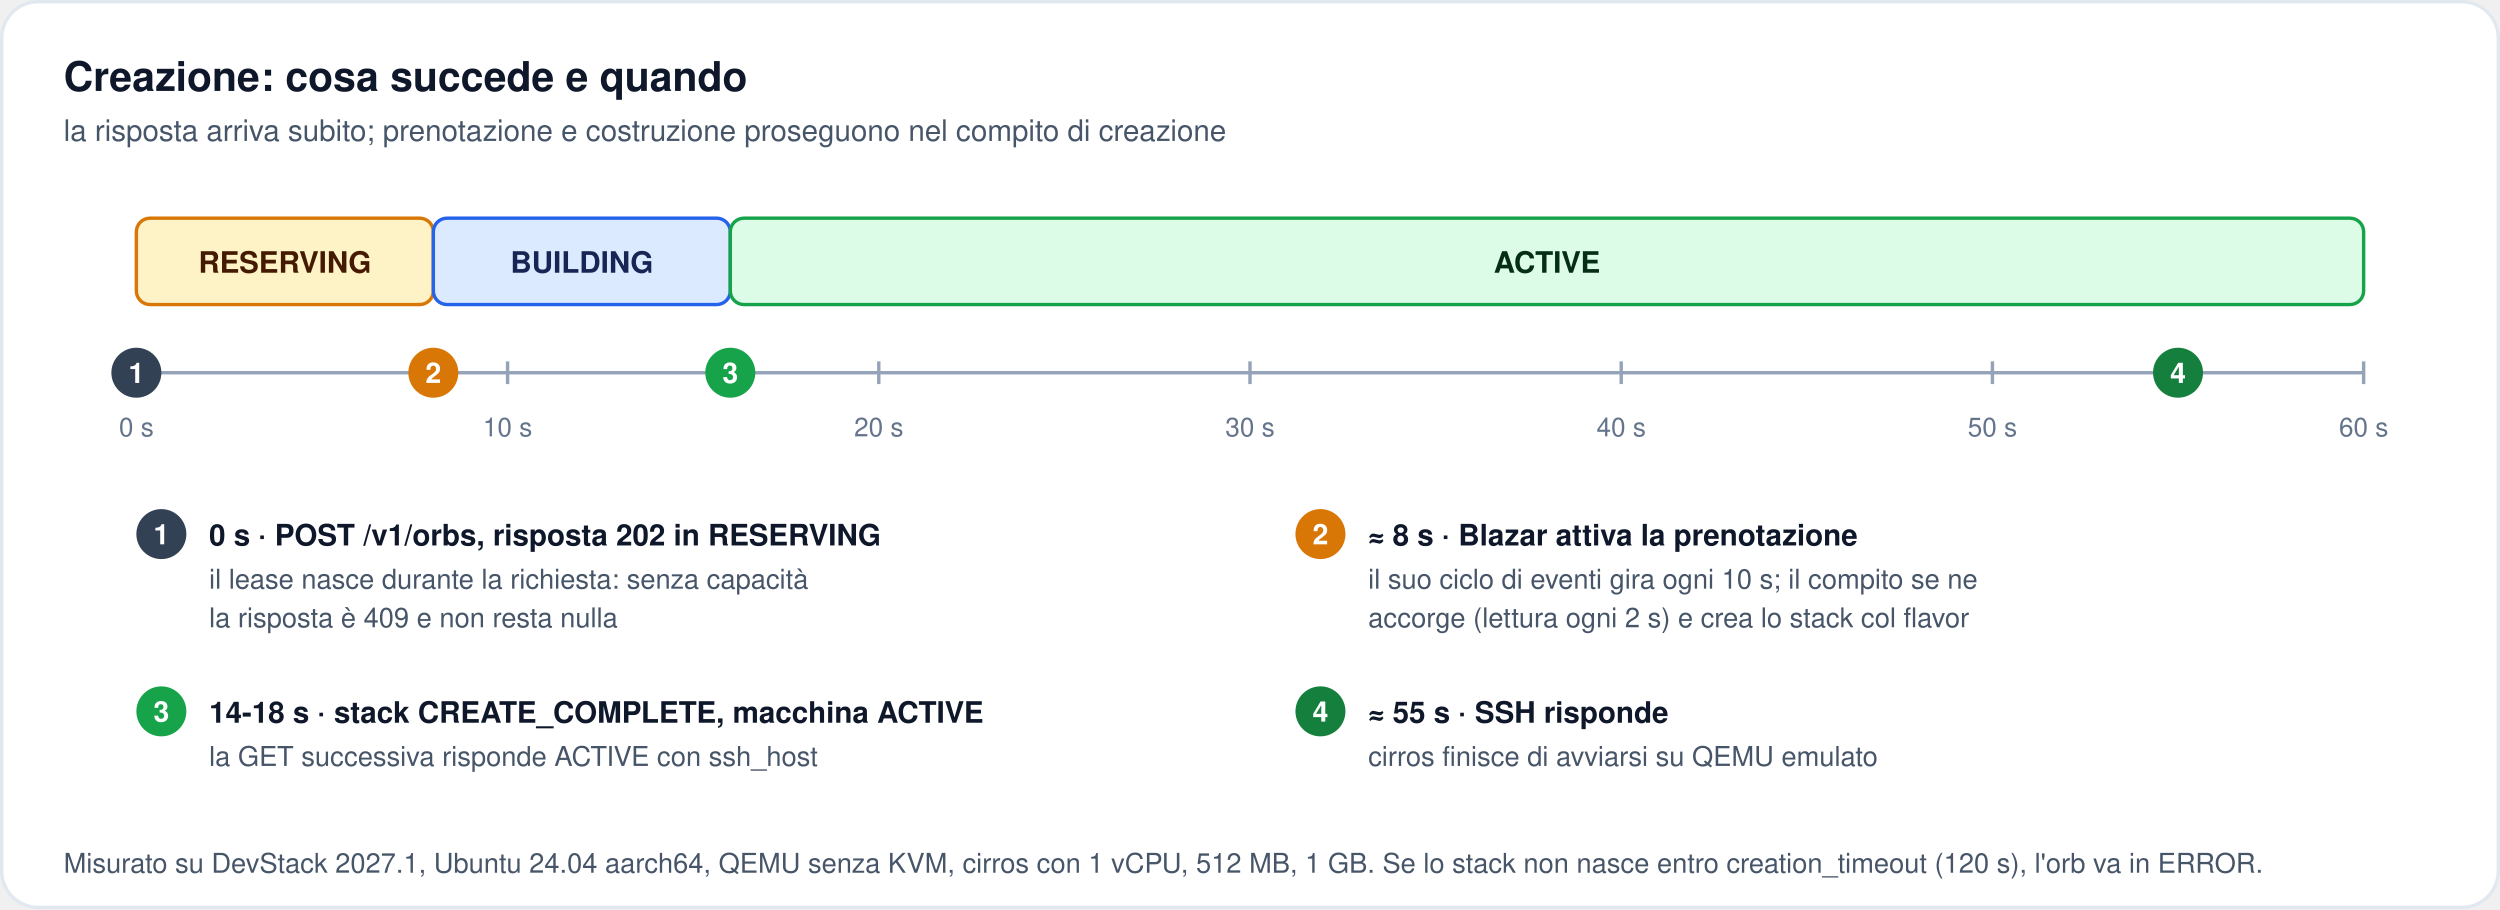
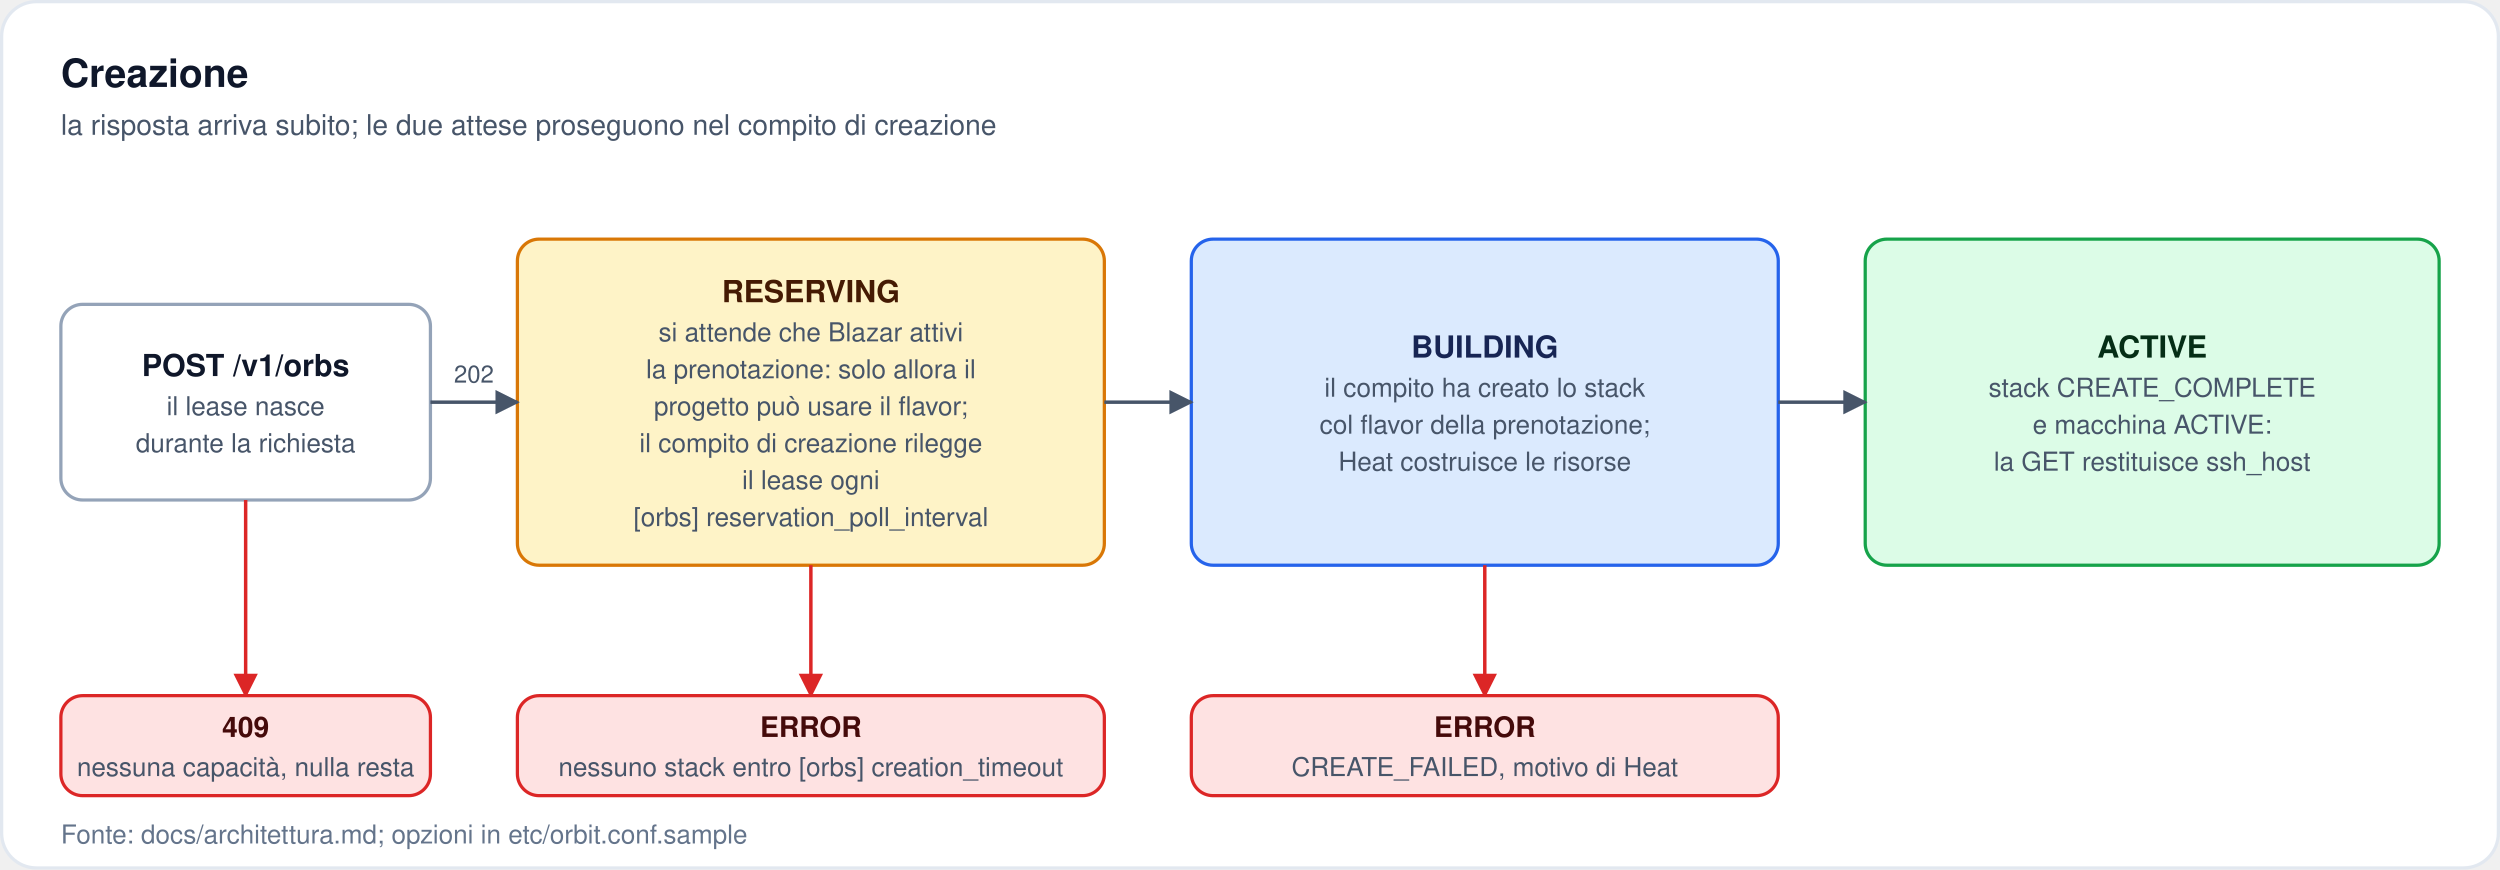
- <svg xmlns="http://www.w3.org/2000/svg" width="1100" height="400" viewBox="0 0 1100 400" role="img" aria-label="Creazione di un orb nel tempo, con i tempi misurati">
-   <defs />
-   <rect x="0.75" y="0.75" width="1098.5" height="398.5" rx="16" fill="#ffffff" stroke="#e2e8f0" stroke-width="1.5" />
-   <text x="28" y="40" font-family="-apple-system, BlinkMacSystemFont, 'Segoe UI', Helvetica, Arial, sans-serif" font-size="18" font-weight="700" fill="#0f172a">Creazione: cosa succede e quando</text>
-   <text x="28" y="62" font-family="-apple-system, BlinkMacSystemFont, 'Segoe UI', Helvetica, Arial, sans-serif" font-size="13" fill="#475569">la risposta arriva subito; prenotazione e costruzione proseguono nel compito di creazione</text>
-   <rect x="60.0" y="96" width="130.667" height="38" rx="6" fill="#fef3c7" stroke="#d97706" stroke-width="1.5" />
-   <text x="125.333" y="120" font-family="-apple-system, BlinkMacSystemFont, 'Segoe UI', Helvetica, Arial, sans-serif" font-size="13" font-weight="700" text-anchor="middle" fill="#451a03">RESERVING</text>
-   <rect x="190.667" y="96" width="130.667" height="38" rx="6" fill="#dbeafe" stroke="#2563eb" stroke-width="1.5" />
-   <text x="256.0" y="120" font-family="-apple-system, BlinkMacSystemFont, 'Segoe UI', Helvetica, Arial, sans-serif" font-size="13" font-weight="700" text-anchor="middle" fill="#172554">BUILDING</text>
-   <rect x="321.333" y="96" width="718.667" height="38" rx="6" fill="#dcfce7" stroke="#16a34a" stroke-width="1.5" />
-   <text x="680.667" y="120" font-family="-apple-system, BlinkMacSystemFont, 'Segoe UI', Helvetica, Arial, sans-serif" font-size="13" font-weight="700" text-anchor="middle" fill="#052e16">ACTIVE</text>
-   <line x1="60" y1="164" x2="1040" y2="164" stroke="#94a3b8" stroke-width="1.5" />
-   <line x1="60.0" y1="159" x2="60.0" y2="169" stroke="#94a3b8" stroke-width="1.5" />
-   <text x="60.0" y="192" font-family="-apple-system, BlinkMacSystemFont, 'Segoe UI', Helvetica, Arial, sans-serif" font-size="11.5" font-weight="normal" text-anchor="middle" fill="#64748b">0 s</text>
-   <line x1="223.333" y1="159" x2="223.333" y2="169" stroke="#94a3b8" stroke-width="1.5" />
-   <text x="223.333" y="192" font-family="-apple-system, BlinkMacSystemFont, 'Segoe UI', Helvetica, Arial, sans-serif" font-size="11.5" font-weight="normal" text-anchor="middle" fill="#64748b">10 s</text>
-   <line x1="386.667" y1="159" x2="386.667" y2="169" stroke="#94a3b8" stroke-width="1.5" />
-   <text x="386.667" y="192" font-family="-apple-system, BlinkMacSystemFont, 'Segoe UI', Helvetica, Arial, sans-serif" font-size="11.5" font-weight="normal" text-anchor="middle" fill="#64748b">20 s</text>
-   <line x1="550.0" y1="159" x2="550.0" y2="169" stroke="#94a3b8" stroke-width="1.5" />
-   <text x="550.0" y="192" font-family="-apple-system, BlinkMacSystemFont, 'Segoe UI', Helvetica, Arial, sans-serif" font-size="11.5" font-weight="normal" text-anchor="middle" fill="#64748b">30 s</text>
-   <line x1="713.333" y1="159" x2="713.333" y2="169" stroke="#94a3b8" stroke-width="1.5" />
-   <text x="713.333" y="192" font-family="-apple-system, BlinkMacSystemFont, 'Segoe UI', Helvetica, Arial, sans-serif" font-size="11.5" font-weight="normal" text-anchor="middle" fill="#64748b">40 s</text>
-   <line x1="876.667" y1="159" x2="876.667" y2="169" stroke="#94a3b8" stroke-width="1.5" />
-   <text x="876.667" y="192" font-family="-apple-system, BlinkMacSystemFont, 'Segoe UI', Helvetica, Arial, sans-serif" font-size="11.5" font-weight="normal" text-anchor="middle" fill="#64748b">50 s</text>
-   <line x1="1040.0" y1="159" x2="1040.0" y2="169" stroke="#94a3b8" stroke-width="1.5" />
-   <text x="1040.0" y="192" font-family="-apple-system, BlinkMacSystemFont, 'Segoe UI', Helvetica, Arial, sans-serif" font-size="11.5" font-weight="normal" text-anchor="middle" fill="#64748b">60 s</text>
-   <circle cx="60.0" cy="164" r="11" fill="#334155" />
-   <text x="60.0" y="168.5" font-family="-apple-system, BlinkMacSystemFont, 'Segoe UI', Helvetica, Arial, sans-serif" font-size="12.5" font-weight="700" text-anchor="middle" fill="#ffffff">1</text>
-   <circle cx="71" cy="235" r="11" fill="#334155" />
-   <text x="71" y="239.5" font-family="-apple-system, BlinkMacSystemFont, 'Segoe UI', Helvetica, Arial, sans-serif" font-size="12.5" font-weight="700" text-anchor="middle" fill="#ffffff">1</text>
-   <text x="92" y="240" font-family="-apple-system, BlinkMacSystemFont, 'Segoe UI', Helvetica, Arial, sans-serif" font-size="13" font-weight="600" text-anchor="start" fill="#0f172a">0 s  ·  POST /v1/orbs, risposta 202 in RESERVING</text>
-   <text x="92" y="259" font-family="-apple-system, BlinkMacSystemFont, 'Segoe UI', Helvetica, Arial, sans-serif" font-size="12" font-weight="normal" text-anchor="start" fill="#475569">il lease nasce durante la richiesta: senza capacità</text>
-   <text x="92" y="276" font-family="-apple-system, BlinkMacSystemFont, 'Segoe UI', Helvetica, Arial, sans-serif" font-size="12" font-weight="normal" text-anchor="start" fill="#475569">la risposta è 409 e non resta nulla</text>
-   <circle cx="190.667" cy="164" r="11" fill="#d97706" />
-   <text x="190.667" y="168.5" font-family="-apple-system, BlinkMacSystemFont, 'Segoe UI', Helvetica, Arial, sans-serif" font-size="12.5" font-weight="700" text-anchor="middle" fill="#ffffff">2</text>
-   <circle cx="581" cy="235" r="11" fill="#d97706" />
-   <text x="581" y="239.5" font-family="-apple-system, BlinkMacSystemFont, 'Segoe UI', Helvetica, Arial, sans-serif" font-size="12.5" font-weight="700" text-anchor="middle" fill="#ffffff">2</text>
-   <text x="602" y="240" font-family="-apple-system, BlinkMacSystemFont, 'Segoe UI', Helvetica, Arial, sans-serif" font-size="13" font-weight="600" text-anchor="start" fill="#0f172a">≈ 8 s  ·  Blazar attiva la prenotazione</text>
-   <text x="602" y="259" font-family="-apple-system, BlinkMacSystemFont, 'Segoe UI', Helvetica, Arial, sans-serif" font-size="12" font-weight="normal" text-anchor="start" fill="#475569">il suo ciclo di eventi gira ogni 10 s; il compito se ne</text>
-   <text x="602" y="276" font-family="-apple-system, BlinkMacSystemFont, 'Segoe UI', Helvetica, Arial, sans-serif" font-size="12" font-weight="normal" text-anchor="start" fill="#475569">accorge (lettura ogni 2 s) e crea lo stack col flavor</text>
-   <circle cx="321.333" cy="164" r="11" fill="#16a34a" />
-   <text x="321.333" y="168.5" font-family="-apple-system, BlinkMacSystemFont, 'Segoe UI', Helvetica, Arial, sans-serif" font-size="12.5" font-weight="700" text-anchor="middle" fill="#ffffff">3</text>
-   <circle cx="71" cy="313" r="11" fill="#16a34a" />
-   <text x="71" y="317.5" font-family="-apple-system, BlinkMacSystemFont, 'Segoe UI', Helvetica, Arial, sans-serif" font-size="12.5" font-weight="700" text-anchor="middle" fill="#ffffff">3</text>
-   <text x="92" y="318" font-family="-apple-system, BlinkMacSystemFont, 'Segoe UI', Helvetica, Arial, sans-serif" font-size="13" font-weight="600" text-anchor="start" fill="#0f172a">14-18 s  ·  stack CREATE_COMPLETE, macchina ACTIVE</text>
-   <text x="92" y="337" font-family="-apple-system, BlinkMacSystemFont, 'Segoe UI', Helvetica, Arial, sans-serif" font-size="12" font-weight="normal" text-anchor="start" fill="#475569">la GET successiva risponde ACTIVE con ssh_host</text>
-   <circle cx="958.333" cy="164" r="11" fill="#15803d" />
-   <text x="958.333" y="168.5" font-family="-apple-system, BlinkMacSystemFont, 'Segoe UI', Helvetica, Arial, sans-serif" font-size="12.5" font-weight="700" text-anchor="middle" fill="#ffffff">4</text>
-   <circle cx="581" cy="313" r="11" fill="#15803d" />
-   <text x="581" y="317.5" font-family="-apple-system, BlinkMacSystemFont, 'Segoe UI', Helvetica, Arial, sans-serif" font-size="12.5" font-weight="700" text-anchor="middle" fill="#ffffff">4</text>
-   <text x="602" y="318" font-family="-apple-system, BlinkMacSystemFont, 'Segoe UI', Helvetica, Arial, sans-serif" font-size="13" font-weight="600" text-anchor="start" fill="#0f172a">≈ 55 s  ·  SSH risponde</text>
-   <text x="602" y="337" font-family="-apple-system, BlinkMacSystemFont, 'Segoe UI', Helvetica, Arial, sans-serif" font-size="12" font-weight="normal" text-anchor="start" fill="#475569">cirros finisce di avviarsi su QEMU emulato</text>
-   <text x="28" y="384" font-family="-apple-system, BlinkMacSystemFont, 'Segoe UI', Helvetica, Arial, sans-serif" font-size="12" font-weight="normal" text-anchor="start" fill="#475569">Misurato su DevStack 2027.1, Ubuntu 24.04 aarch64, QEMU senza KVM, cirros con 1 vCPU, 512 MB, 1 GB. Se lo stack non nasce entro creation_timeout (120 s), l'orb va in ERROR.</text>
+ <svg xmlns="http://www.w3.org/2000/svg" width="1150" height="400" viewBox="0 0 1150 400" role="img" aria-label="Creazione di un orb: le due attese">
+   <defs>
+     <marker id="a475569" viewBox="0 0 10 10" refX="9" refY="5" markerWidth="7" markerHeight="7" orient="auto-start-reverse">
+       <path d="M0,0 L10,5 L0,10 z" fill="#475569" />
+     </marker>
+     <marker id="adc2626" viewBox="0 0 10 10" refX="9" refY="5" markerWidth="7" markerHeight="7" orient="auto-start-reverse">
+       <path d="M0,0 L10,5 L0,10 z" fill="#dc2626" />
+     </marker>
+   </defs>
+   <rect x="0.75" y="0.75" width="1148.5" height="398.5" rx="16" fill="#ffffff" stroke="#e2e8f0" stroke-width="1.5" />
+   <text x="28" y="40" font-family="-apple-system, BlinkMacSystemFont, 'Segoe UI', Helvetica, Arial, sans-serif" font-size="18" font-weight="700" fill="#0f172a">Creazione</text>
+   <text x="28" y="62" font-family="-apple-system, BlinkMacSystemFont, 'Segoe UI', Helvetica, Arial, sans-serif" font-size="13" fill="#475569">la risposta arriva subito; le due attese proseguono nel compito di creazione</text>
+   <rect x="28" y="140" width="170" height="90" rx="10" fill="#ffffff" stroke="#94a3b8" stroke-width="1.5" />
+   <text x="113.0" y="173.0" font-family="-apple-system, BlinkMacSystemFont, 'Segoe UI', Helvetica, Arial, sans-serif" font-size="14" font-weight="600" text-anchor="middle" fill="#0f172a">POST /v1/orbs</text>
+   <text x="113.0" y="191.0" font-family="-apple-system, BlinkMacSystemFont, 'Segoe UI', Helvetica, Arial, sans-serif" font-size="12" font-weight="normal" text-anchor="middle" fill="#475569">il lease nasce</text>
+   <text x="113.0" y="208.0" font-family="-apple-system, BlinkMacSystemFont, 'Segoe UI', Helvetica, Arial, sans-serif" font-size="12" font-weight="normal" text-anchor="middle" fill="#475569">durante la richiesta</text>
+   <rect x="238" y="110" width="270" height="150" rx="10" fill="#fef3c7" stroke="#d97706" stroke-width="1.5" />
+   <text x="373.0" y="139.0" font-family="-apple-system, BlinkMacSystemFont, 'Segoe UI', Helvetica, Arial, sans-serif" font-size="14" font-weight="600" text-anchor="middle" fill="#451a03">RESERVING</text>
+   <text x="373.0" y="157.0" font-family="-apple-system, BlinkMacSystemFont, 'Segoe UI', Helvetica, Arial, sans-serif" font-size="12" font-weight="normal" text-anchor="middle" fill="#475569">si attende che Blazar attivi</text>
+   <text x="373.0" y="174.0" font-family="-apple-system, BlinkMacSystemFont, 'Segoe UI', Helvetica, Arial, sans-serif" font-size="12" font-weight="normal" text-anchor="middle" fill="#475569">la prenotazione: solo allora il</text>
+   <text x="373.0" y="191.0" font-family="-apple-system, BlinkMacSystemFont, 'Segoe UI', Helvetica, Arial, sans-serif" font-size="12" font-weight="normal" text-anchor="middle" fill="#475569">progetto può usare il flavor;</text>
+   <text x="373.0" y="208.0" font-family="-apple-system, BlinkMacSystemFont, 'Segoe UI', Helvetica, Arial, sans-serif" font-size="12" font-weight="normal" text-anchor="middle" fill="#475569">il compito di creazione rilegge</text>
+   <text x="373.0" y="225.0" font-family="-apple-system, BlinkMacSystemFont, 'Segoe UI', Helvetica, Arial, sans-serif" font-size="12" font-weight="normal" text-anchor="middle" fill="#475569">il lease ogni</text>
+   <text x="373.0" y="242.0" font-family="-apple-system, BlinkMacSystemFont, 'Segoe UI', Helvetica, Arial, sans-serif" font-size="12" font-weight="normal" text-anchor="middle" fill="#475569">[orbs] reservation_poll_interval</text>
+   <rect x="548" y="110" width="270" height="150" rx="10" fill="#dbeafe" stroke="#2563eb" stroke-width="1.5" />
+   <text x="683.0" y="164.5" font-family="-apple-system, BlinkMacSystemFont, 'Segoe UI', Helvetica, Arial, sans-serif" font-size="14" font-weight="600" text-anchor="middle" fill="#172554">BUILDING</text>
+   <text x="683.0" y="182.5" font-family="-apple-system, BlinkMacSystemFont, 'Segoe UI', Helvetica, Arial, sans-serif" font-size="12" font-weight="normal" text-anchor="middle" fill="#475569">il compito ha creato lo stack</text>
+   <text x="683.0" y="199.5" font-family="-apple-system, BlinkMacSystemFont, 'Segoe UI', Helvetica, Arial, sans-serif" font-size="12" font-weight="normal" text-anchor="middle" fill="#475569">col flavor della prenotazione;</text>
+   <text x="683.0" y="216.5" font-family="-apple-system, BlinkMacSystemFont, 'Segoe UI', Helvetica, Arial, sans-serif" font-size="12" font-weight="normal" text-anchor="middle" fill="#475569">Heat costruisce le risorse</text>
+   <rect x="858" y="110" width="264" height="150" rx="10" fill="#dcfce7" stroke="#16a34a" stroke-width="1.5" />
+   <text x="990.0" y="164.5" font-family="-apple-system, BlinkMacSystemFont, 'Segoe UI', Helvetica, Arial, sans-serif" font-size="14" font-weight="600" text-anchor="middle" fill="#052e16">ACTIVE</text>
+   <text x="990.0" y="182.5" font-family="-apple-system, BlinkMacSystemFont, 'Segoe UI', Helvetica, Arial, sans-serif" font-size="12" font-weight="normal" text-anchor="middle" fill="#475569">stack CREATE_COMPLETE</text>
+   <text x="990.0" y="199.5" font-family="-apple-system, BlinkMacSystemFont, 'Segoe UI', Helvetica, Arial, sans-serif" font-size="12" font-weight="normal" text-anchor="middle" fill="#475569">e macchina ACTIVE:</text>
+   <text x="990.0" y="216.5" font-family="-apple-system, BlinkMacSystemFont, 'Segoe UI', Helvetica, Arial, sans-serif" font-size="12" font-weight="normal" text-anchor="middle" fill="#475569">la GET restituisce ssh_host</text>
+   <path d="M198,185 L238,185" fill="none" stroke="#475569" stroke-width="1.6" marker-end="url(#a475569)" />
+   <text x="218" y="176" font-family="-apple-system, BlinkMacSystemFont, 'Segoe UI', Helvetica, Arial, sans-serif" font-size="11" font-weight="normal" text-anchor="middle" fill="#475569">202</text>
+   <path d="M508,185 L548,185" fill="none" stroke="#475569" stroke-width="1.6" marker-end="url(#a475569)" />
+   <path d="M818,185 L858,185" fill="none" stroke="#475569" stroke-width="1.6" marker-end="url(#a475569)" />
+   <path d="M113,230 L113,320" fill="none" stroke="#dc2626" stroke-width="1.6" marker-end="url(#adc2626)" />
+   <rect x="28" y="320" width="170" height="46" rx="10" fill="#fee2e2" stroke="#dc2626" stroke-width="1.5" />
+   <text x="113.0" y="339.0" font-family="-apple-system, BlinkMacSystemFont, 'Segoe UI', Helvetica, Arial, sans-serif" font-size="13" font-weight="600" text-anchor="middle" fill="#450a0a">409</text>
+   <text x="113.0" y="357.0" font-family="-apple-system, BlinkMacSystemFont, 'Segoe UI', Helvetica, Arial, sans-serif" font-size="12" font-weight="normal" text-anchor="middle" fill="#475569">nessuna capacità, nulla resta</text>
+   <path d="M373,260 L373,320" fill="none" stroke="#dc2626" stroke-width="1.6" marker-end="url(#adc2626)" />
+   <rect x="238" y="320" width="270" height="46" rx="10" fill="#fee2e2" stroke="#dc2626" stroke-width="1.5" />
+   <text x="373.0" y="339.0" font-family="-apple-system, BlinkMacSystemFont, 'Segoe UI', Helvetica, Arial, sans-serif" font-size="13" font-weight="600" text-anchor="middle" fill="#450a0a">ERROR</text>
+   <text x="373.0" y="357.0" font-family="-apple-system, BlinkMacSystemFont, 'Segoe UI', Helvetica, Arial, sans-serif" font-size="12" font-weight="normal" text-anchor="middle" fill="#475569">nessuno stack entro [orbs] creation_timeout</text>
+   <path d="M683,260 L683,320" fill="none" stroke="#dc2626" stroke-width="1.6" marker-end="url(#adc2626)" />
+   <rect x="548" y="320" width="270" height="46" rx="10" fill="#fee2e2" stroke="#dc2626" stroke-width="1.5" />
+   <text x="683.0" y="339.0" font-family="-apple-system, BlinkMacSystemFont, 'Segoe UI', Helvetica, Arial, sans-serif" font-size="13" font-weight="600" text-anchor="middle" fill="#450a0a">ERROR</text>
+   <text x="683.0" y="357.0" font-family="-apple-system, BlinkMacSystemFont, 'Segoe UI', Helvetica, Arial, sans-serif" font-size="12" font-weight="normal" text-anchor="middle" fill="#475569">CREATE_FAILED, motivo di Heat</text>
+   <text x="28" y="388" font-family="-apple-system, BlinkMacSystemFont, 'Segoe UI', Helvetica, Arial, sans-serif" font-size="12" font-weight="normal" text-anchor="start" fill="#64748b">Fonte: docs/architettura.md; opzioni in etc/orbit.conf.sample</text>
</svg>
